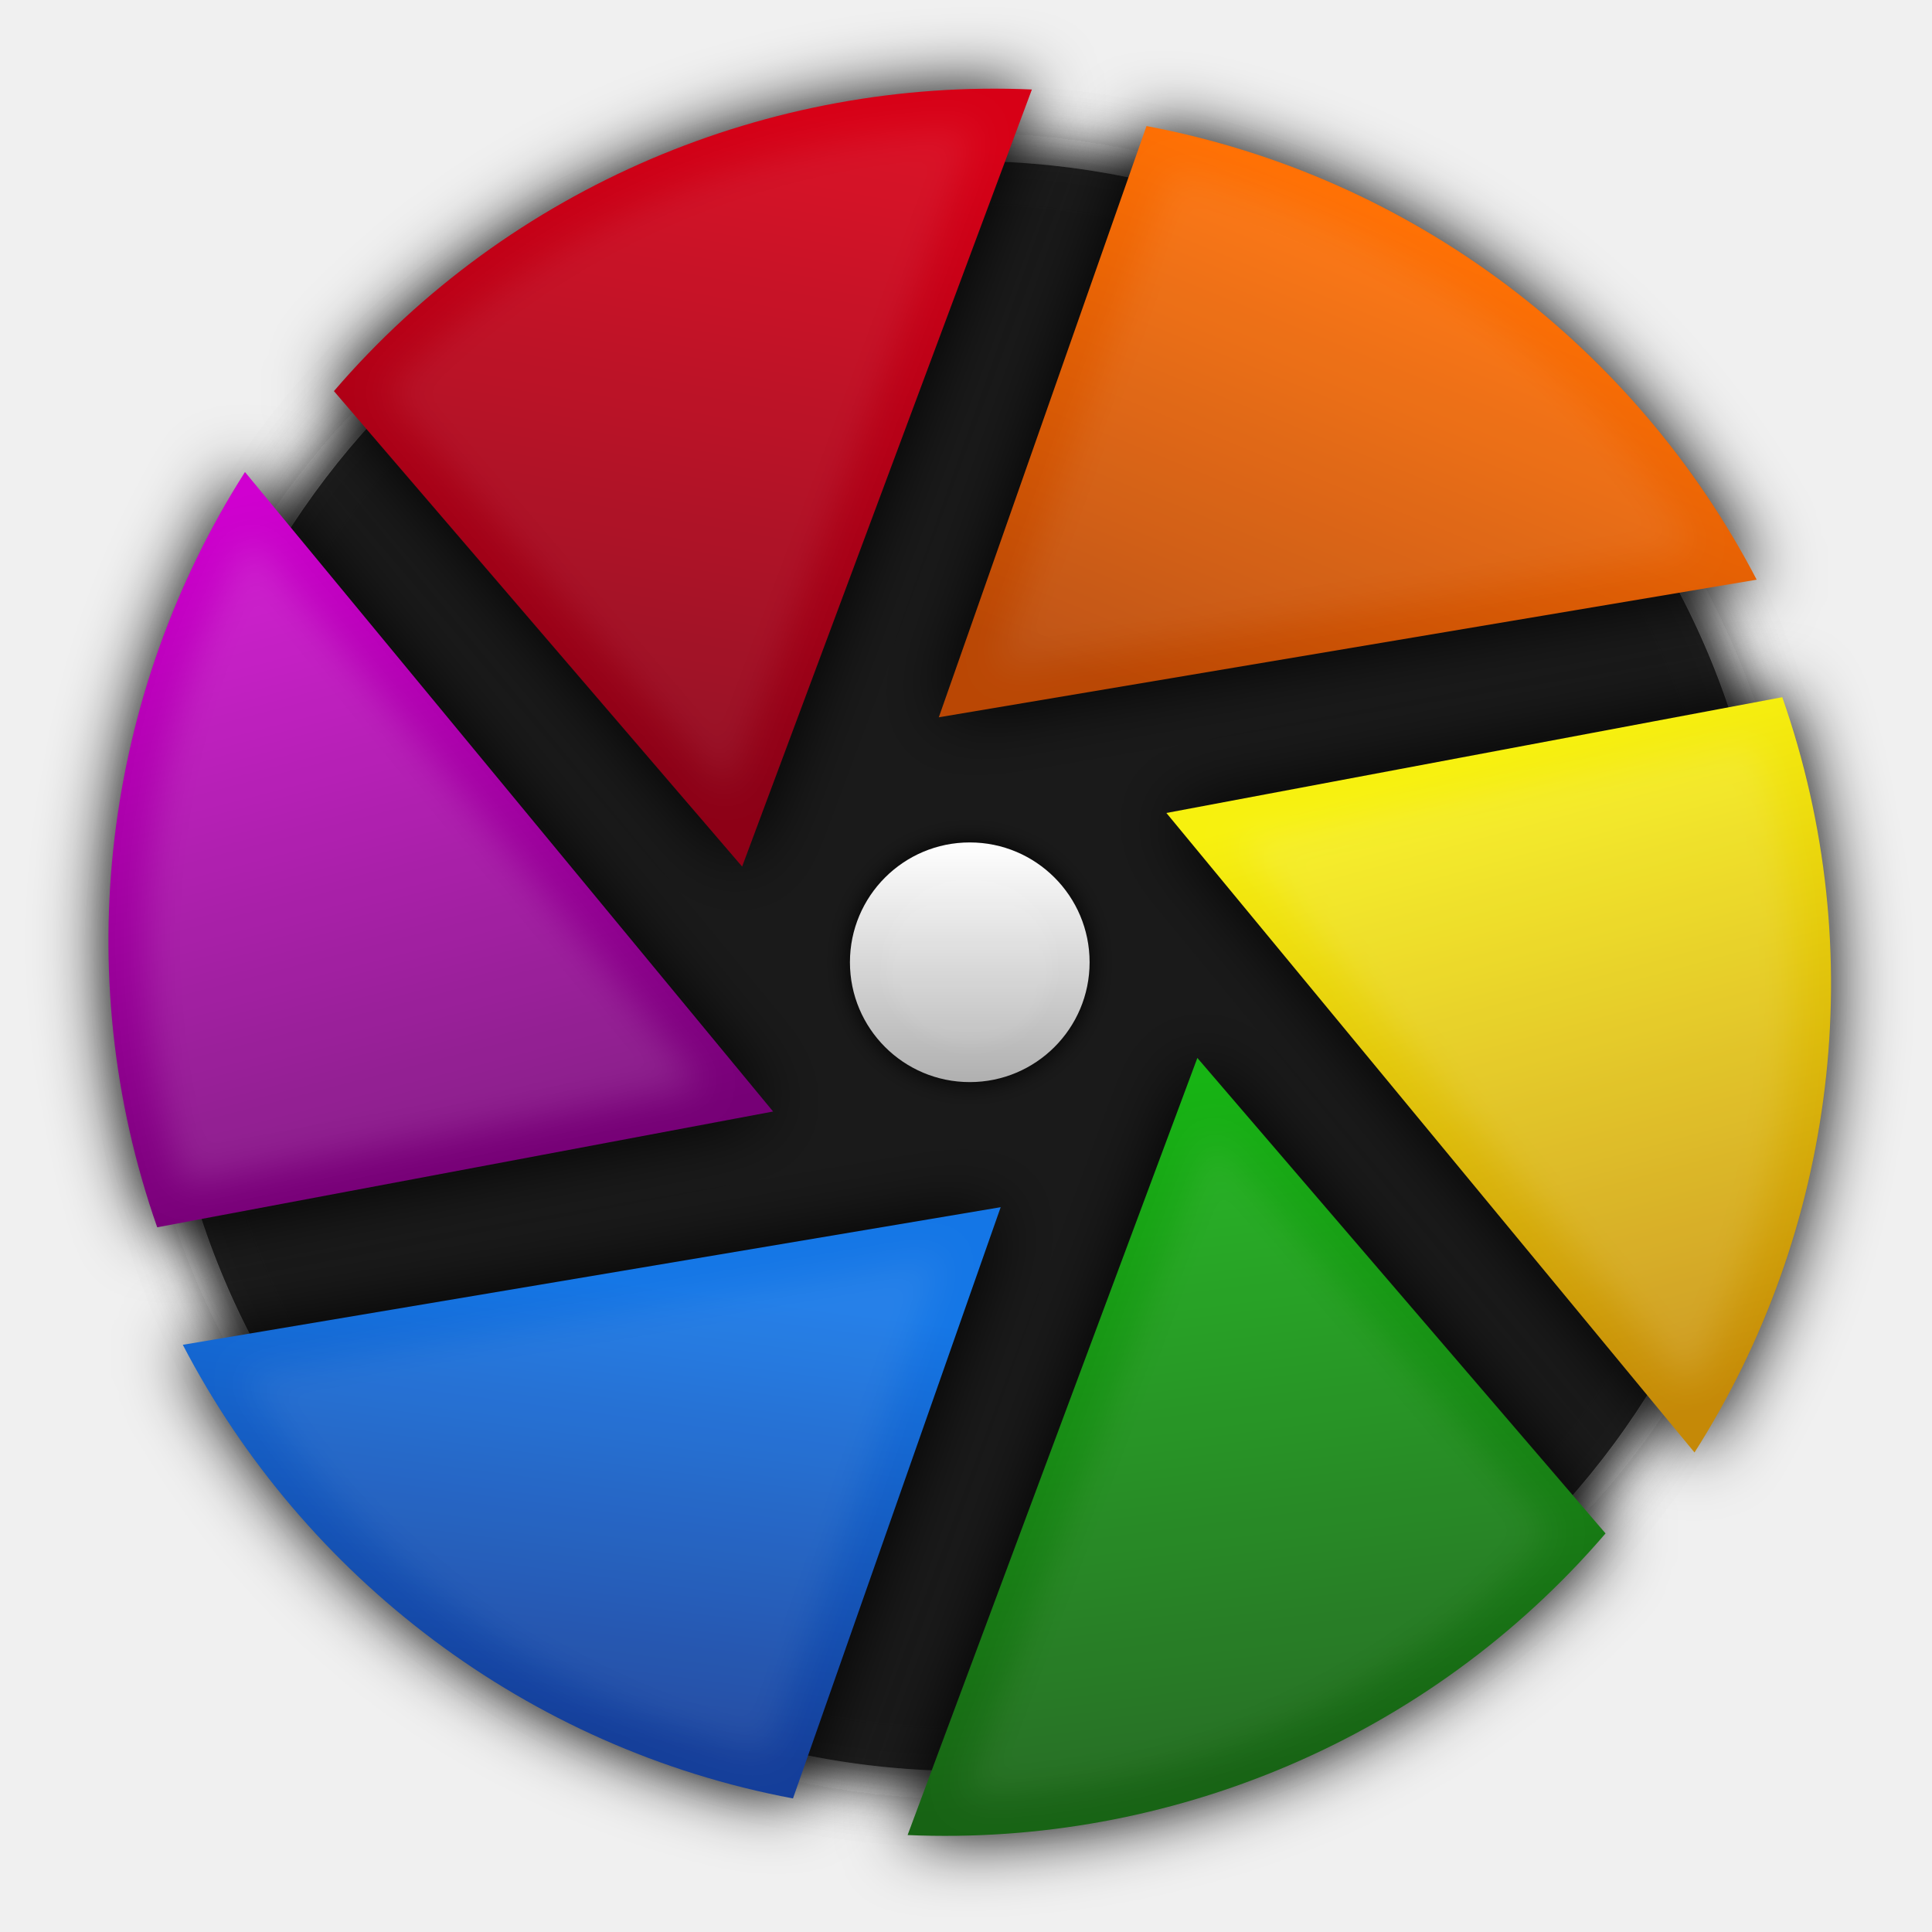
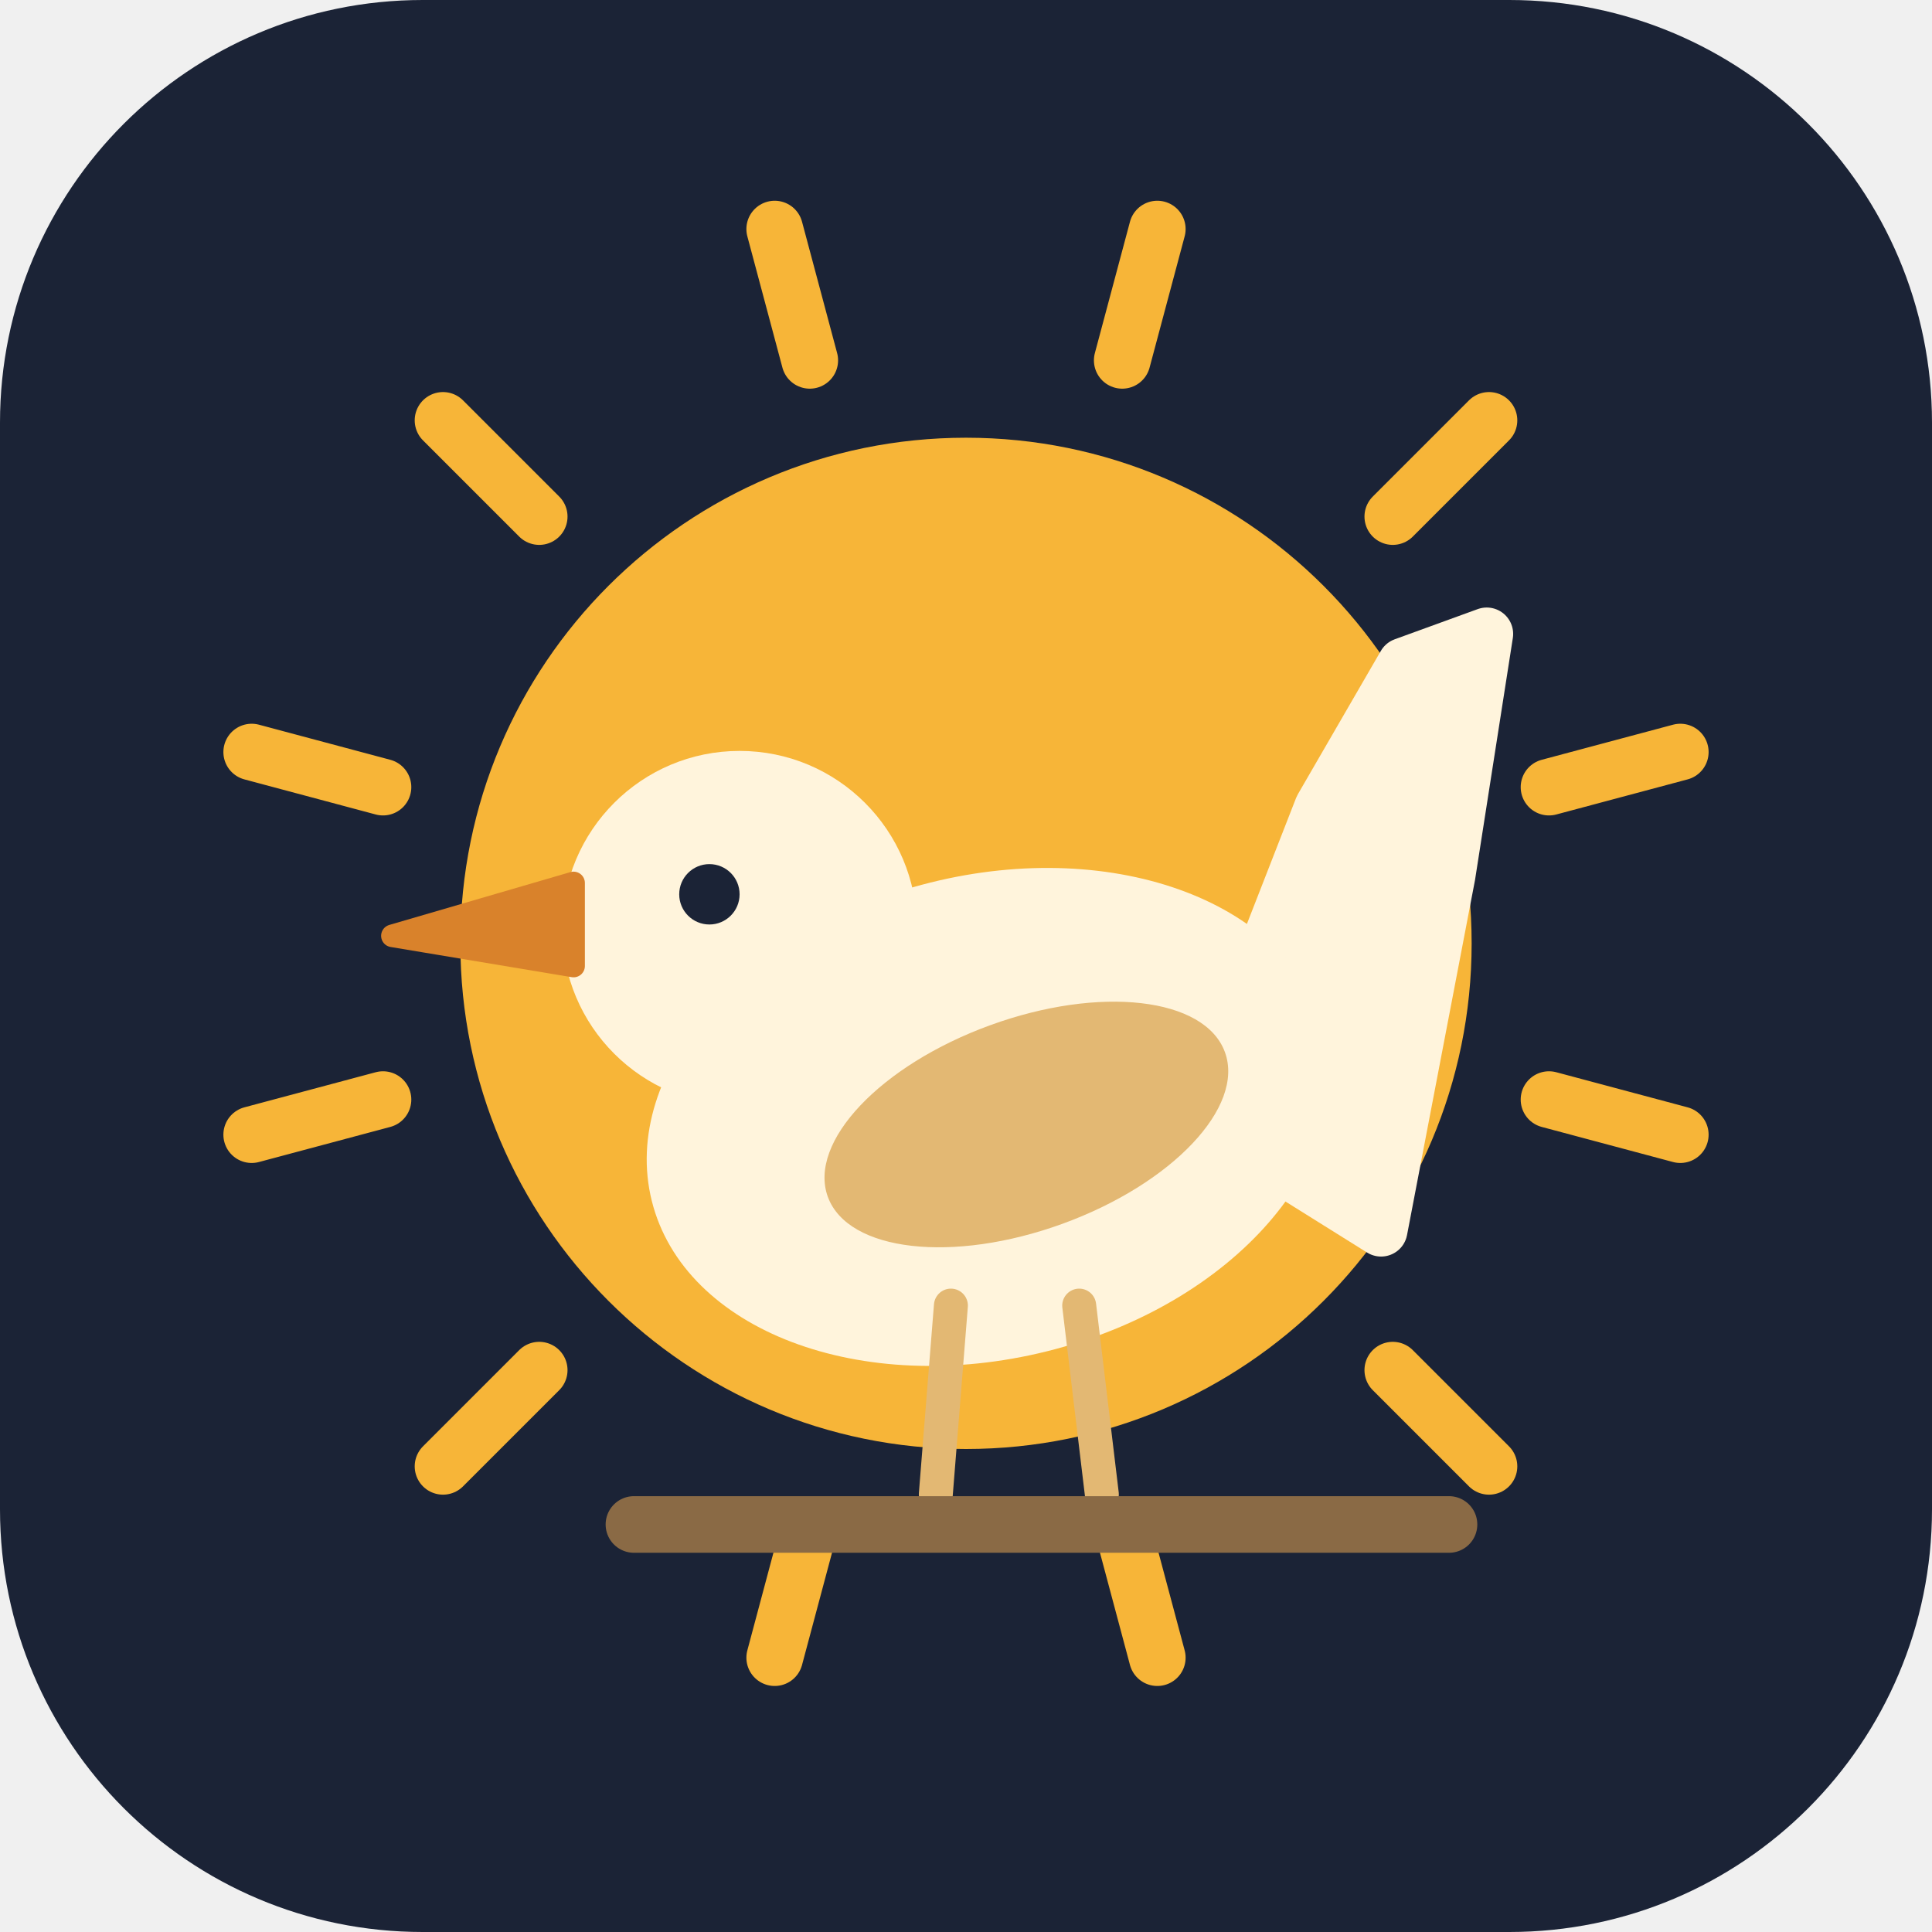
- <svg xmlns="http://www.w3.org/2000/svg" xmlns:xlink="http://www.w3.org/1999/xlink" width="40" height="40" id="svg2" version="1.1">
-   <defs id="defs4">
-     <linearGradient id="linearGradient4206">
-       <stop style="stop-color:#ffffff;stop-opacity:1;" offset="0" id="stop4208" />
-       <stop style="stop-color:#b0b0b0;stop-opacity:1;" offset="1" id="stop4210" />
-     </linearGradient>
-     <linearGradient id="linearGradient4209">
-       <stop style="stop-color:#ffffff;stop-opacity:1;" offset="0" id="stop4211" />
-       <stop style="stop-color:#ffffff;stop-opacity:0;" offset="1" id="stop4213" />
-     </linearGradient>
-     <linearGradient id="linearGradient4163">
-       <stop style="stop-color:#ff7004;stop-opacity:1;" offset="0" id="stop4165" />
-       <stop style="stop-color:#ba4704;stop-opacity:1;" offset="1" id="stop4167" />
-     </linearGradient>
-     <linearGradient id="linearGradient4153">
-       <stop style="stop-color:#d70016;stop-opacity:1;" offset="0" id="stop4155" />
-       <stop style="stop-color:#8d0016;stop-opacity:1;" offset="1" id="stop4157" />
-     </linearGradient>
-     <linearGradient id="linearGradient4143">
-       <stop style="stop-color:#d000d0;stop-opacity:1;" offset="0" id="stop4145" />
-       <stop style="stop-color:#760076;stop-opacity:1;" offset="1" id="stop4147" />
-     </linearGradient>
-     <linearGradient id="linearGradient4133">
-       <stop style="stop-color:#1476e6;stop-opacity:1;" offset="0" id="stop4135" />
-       <stop style="stop-color:#143e9a;stop-opacity:1;" offset="1" id="stop4137" />
-     </linearGradient>
-     <linearGradient id="linearGradient4123">
-       <stop style="stop-color:#17b414;stop-opacity:1;" offset="0" id="stop4125" />
-       <stop style="stop-color:#176314;stop-opacity:1;" offset="1" id="stop4127" />
-     </linearGradient>
-     <linearGradient id="linearGradient4105">
-       <stop style="stop-color:#f7f10e;stop-opacity:1;" offset="0" id="stop4107" />
-       <stop style="stop-color:#c58907;stop-opacity:1;" offset="1" id="stop4109" />
-     </linearGradient>
-     <filter id="filter4107" style="color-interpolation-filters:sRGB">
-       <feGaussianBlur stdDeviation="9" id="feGaussianBlur4109" />
-     </filter>
-     <filter id="filter3902">
-       <feGaussianBlur stdDeviation="9" id="feGaussianBlur3904" />
-     </filter>
-     <linearGradient xlink:href="#linearGradient4163" id="linearGradient3885" gradientUnits="userSpaceOnUse" x1="372.859" y1="593.388" x2="318.297" y2="726.388" gradientTransform="matrix(0.07751938,0,0,0.07751938,23.85394,410.2226)" />
-     <linearGradient xlink:href="#linearGradient4105" id="linearGradient3907" gradientUnits="userSpaceOnUse" gradientTransform="matrix(0.03875969,0.06713375,-0.06713375,0.03875969,86.7237,423.7734)" x1="277.627" y1="637.059" x2="454.048" y2="683.489" />
-     <linearGradient xlink:href="#linearGradient4123" id="linearGradient3911" gradientUnits="userSpaceOnUse" gradientTransform="matrix(-0.03875969,0.06713375,-0.06713375,-0.03875969,106.4233,484.9955)" x1="253.838" y1="725.269" x2="401.186" y2="612.484" />
-     <linearGradient xlink:href="#linearGradient4133" id="linearGradient3915" gradientUnits="userSpaceOnUse" gradientTransform="matrix(-0.07751938,0,0,-0.07751938,63.25313,532.667)" x1="326.125" y1="701.766" x2="342.125" y2="581.766" />
-     <linearGradient xlink:href="#linearGradient4143" id="linearGradient3919" gradientUnits="userSpaceOnUse" gradientTransform="matrix(-0.03875969,-0.06713375,0.06713375,-0.03875969,0.3833629,519.1162)" x1="456.976" y1="694.418" x2="273.627" y2="643.987" />
-     <linearGradient xlink:href="#linearGradient4153" id="linearGradient3923" gradientUnits="userSpaceOnUse" gradientTransform="matrix(0.03875969,-0.06713375,0.06713375,0.03875969,-19.31623,457.894)" x1="432.115" y1="650.053" x2="263.694" y2="710.341" />
-     <filter id="filter3999" x="-0.102" width="1.204" y="-0.141" height="1.282">
-       <feGaussianBlur stdDeviation="9.267" id="feGaussianBlur4001" />
-     </filter>
-     <filter id="filter4007" x="-0.119" width="1.239" y="-0.107" height="1.214">
-       <feGaussianBlur stdDeviation="9.267" id="feGaussianBlur4009" />
-     </filter>
-     <filter id="filter4011" x="-0.102" width="1.204" y="-0.141" height="1.282">
-       <feGaussianBlur stdDeviation="9.267" id="feGaussianBlur4013" />
-     </filter>
-     <filter id="filter4015" x="-0.125" width="1.251" y="-0.11" height="1.221">
-       <feGaussianBlur stdDeviation="9.267" id="feGaussianBlur4017" />
-     </filter>
-     <filter id="filter4019" x="-0.119" width="1.239" y="-0.107" height="1.214">
-       <feGaussianBlur stdDeviation="9.267" id="feGaussianBlur4021" />
-     </filter>
-     <linearGradient xlink:href="#linearGradient4206" id="linearGradient4212" x1="256" y1="224" x2="256" y2="288" gradientUnits="userSpaceOnUse" gradientTransform="matrix(0.07751938,0,0,0.07751938,23.70857,451.5998)" />
-     <filter id="filter4245" x="-0.126" width="1.251" y="-0.111" height="1.221">
-       <feGaussianBlur stdDeviation="9.291" id="feGaussianBlur4247" />
-     </filter>
-     <filter id="filter4257" x="-0.118" width="1.235" y="-0.118" height="1.235">
-       <feGaussianBlur stdDeviation="3.136" id="feGaussianBlur4259" />
-     </filter>
-     <filter id="filter4308">
-       <feGaussianBlur stdDeviation="4.831" id="feGaussianBlur4310" />
-     </filter>
-     <filter id="filter4312">
-       <feGaussianBlur stdDeviation="4.819" id="feGaussianBlur4314" />
-     </filter>
-     <filter id="filter4320">
-       <feGaussianBlur stdDeviation="4.825" id="feGaussianBlur4322" />
-     </filter>
-     <filter id="filter4328">
-       <feGaussianBlur stdDeviation="5.057" id="feGaussianBlur4330" />
-     </filter>
-     <filter id="filter4336">
-       <feGaussianBlur stdDeviation="5.057" id="feGaussianBlur4338" />
-     </filter>
-     <filter id="filter4344">
-       <feGaussianBlur stdDeviation="4.822" id="feGaussianBlur4346" />
-     </filter>
-     <filter id="filter4348">
-       <feGaussianBlur stdDeviation="1.758" id="feGaussianBlur4350" />
-     </filter>
-   </defs>
-   <g id="layer3" style="display:inline" transform="translate(-23.47601,-451.5223)">
-     <path style="opacity:0.95;fill:#1a1a1a;fill-opacity:1;stroke:none;filter:url(#filter4107)" id="path3947" d="M 510,287 A 225,225 0 0 1 288.482,511.973 225,225 0 0 1 60.108,293.963 225,225 0 0 1 274.557,62.242 225,225 0 0 1 509.569,273.08" transform="matrix(0.07407407,0,0,0.07407407,22.3649,450.2631)" />
-     <path style="display:inline;opacity:0.95;fill:#1a1a1a;fill-opacity:1;stroke:none;filter:url(#filter3902)" id="path3892" d="M 510,287 A 225,225 0 0 1 288.482,511.973 225,225 0 0 1 60.108,293.963 225,225 0 0 1 274.557,62.242 225,225 0 0 1 509.569,273.08" transform="matrix(0.07407407,0,0,0.07407407,22.3649,450.2631)" />
-     <path d="M 60.143,471.522 A 16.667,16.667 0 0 1 43.734,488.187 16.667,16.667 0 0 1 26.817,472.038 16.667,16.667 0 0 1 42.702,454.874 16.667,16.667 0 0 1 60.111,470.491" id="path3021" style="display:inline;opacity:0.95;fill:#1a1a1a;fill-opacity:1;stroke:none" />
-   </g>
-   <g id="layer9" style="display:inline" transform="translate(-23.47601,-451.5223)">
-     <path id="path3951" d="m 303.203,32.669 -55.469,157.906 218.438,-36.75 C 433.818,91.69 374.213,46.032 303.203,32.669 Z" style="display:inline;fill:#000000;fill-opacity:1;fill-rule:nonzero;stroke:none;filter:url(#filter3999)" transform="matrix(0.07751938,0,0,0.07751938,23.70857,451.5998)" />
-     <path style="display:inline;fill:#000000;fill-opacity:1;fill-rule:nonzero;stroke:none;filter:url(#filter4245)" d="m 473.012,185.213 -164.485,30.916 141.045,170.797 c 37.633,-59.087 47.372,-133.535 23.44,-201.713 z" id="path3953" transform="matrix(0.07751938,0,0,0.07751938,23.70857,451.5998)" />
-     <path id="path3955" d="M 425.809,408.545 316.793,281.554 239.4,489.102 c 69.987,3.048 139.331,-25.742 186.409,-80.557 z" style="display:inline;fill:#000000;fill-opacity:1;fill-rule:nonzero;stroke:none;filter:url(#filter4007)" transform="matrix(0.07751938,0,0,0.07751938,23.70857,451.5998)" />
-     <path style="display:inline;fill:#000000;fill-opacity:1;fill-rule:nonzero;stroke:none;filter:url(#filter4011)" d="M 208.797,479.331 264.266,321.425 45.828,358.175 c 32.354,62.135 91.959,107.793 162.969,121.156 z" id="path3957" transform="matrix(0.07751938,0,0,0.07751938,23.70857,451.5998)" />
-     <path id="path3959" d="M 38.988,326.787 203.473,295.871 62.428,125.073 C 24.795,184.16 15.055,258.609 38.988,326.787 Z" style="display:inline;fill:#000000;fill-opacity:1;fill-rule:nonzero;stroke:none;filter:url(#filter4015)" transform="matrix(0.07751938,0,0,0.07751938,23.70857,451.5998)" />
-     <path style="display:inline;fill:#000000;fill-opacity:1;fill-rule:nonzero;stroke:none;filter:url(#filter4019)" d="M 86.191,103.455 195.207,230.446 272.6,22.898 C 202.612,19.851 133.269,48.64 86.191,103.455 Z" id="path3961" transform="matrix(0.07751938,0,0,0.07751938,23.70857,451.5998)" />
-     <circle id="path4249" style="display:inline;fill:#000000;fill-opacity:1;stroke:none;filter:url(#filter4257)" cx="256" cy="256" r="32" transform="matrix(0.07751938,0,0,0.07751938,23.70857,451.5998)" />
-   </g>
-   <g id="layer2" style="display:inline" transform="translate(-23.47601,-451.5223)">
-     <path style="display:inline;fill:url(#linearGradient3885);fill-opacity:1;fill-rule:nonzero;stroke:none;" d="m 47.213,454.132 -4.3,12.241 16.933,-2.849 c -2.508,-4.817 -7.129,-8.356 -12.633,-9.392 z" id="path3902" />
-     <path id="path3905" d="m 60.376,465.957 -12.751,2.397 10.934,13.24 c 2.917,-4.58 3.672,-10.352 1.817,-15.637 z" style="display:inline;fill:url(#linearGradient3907);fill-opacity:1;fill-rule:nonzero;stroke:none;" />
-     <path style="display:inline;fill:url(#linearGradient3911);fill-opacity:1;fill-rule:nonzero;stroke:none;" d="m 56.717,483.27 -8.451,-9.844 -5.999,16.089 c 5.425,0.236 10.801,-1.995 14.45,-6.245 z" id="path3909" />
-     <path id="path3913" d="m 39.894,488.757 4.3,-12.241 -16.933,2.849 c 2.508,4.817 7.129,8.356 12.633,9.392 z" style="display:inline;fill:url(#linearGradient3915);fill-opacity:1;fill-rule:nonzero;stroke:none;" />
-     <path style="display:inline;fill:url(#linearGradient3919);fill-opacity:1;fill-rule:nonzero;stroke:none;" d="m 26.731,476.932 12.751,-2.397 -10.934,-13.24 c -2.917,4.58 -3.672,10.352 -1.817,15.637 z" id="path3917" />
-     <path id="path3921" d="m 30.39,459.62 8.451,9.844 5.999,-16.089 c -5.425,-0.236 -10.801,1.996 -14.45,6.245 z" style="display:inline;fill:url(#linearGradient3923);fill-opacity:1;fill-rule:nonzero;stroke:none;" />
-     <circle style="fill:url(#linearGradient4212);fill-opacity:1;stroke:none" id="path4204" cx="43.554" cy="471.445" r="2.481" />
-   </g>
-   <g id="layer6" style="display:inline;opacity:0.5" transform="translate(-23.47601,-451.5223)">
-     <path style="display:inline;opacity:0.15;fill:#ffffff;fill-opacity:1;fill-rule:nonzero;stroke:none;filter:url(#filter4312)" d="m 262.75,177.906 c 62.523,-10.733 125.195,-20.604 187.625,-31.875 C 419.72,95.155 367.864,57.206 309.656,44.25 294.021,88.802 278.385,133.354 262.75,177.906 Z" id="path4023" transform="matrix(0.07751938,0,0,0.07751938,23.70857,451.5998)" />
-     <path style="display:inline;opacity:0.25;fill:#ffffff;fill-opacity:1;fill-rule:nonzero;stroke:none;filter:url(#filter4320)" d="m 327.031,222.844 c 40.523,48.788 80.414,98.102 121.406,146.5 28.721,-51.924 35.593,-115.91 17.781,-172.719 -46.396,8.74 -92.792,17.479 -139.188,26.219 z" id="path4025" transform="matrix(0.07751938,0,0,0.07751938,23.70857,451.5998)" />
-     <path style="display:inline;opacity:0.15;fill:#ffffff;fill-opacity:1;fill-rule:nonzero;stroke:none;filter:url(#filter4336)" d="m 253.688,479.312 c 59.786,-1.051 118.43,-27.005 158.75,-70.875 -30.74,-35.833 -61.479,-71.667 -92.219,-107.5 -22.177,59.458 -44.354,118.917 -66.531,178.375 z" id="path4027" transform="matrix(0.07751938,0,0,0.07751938,23.70857,451.5998)" />
-     <path style="display:inline;opacity:0.15;fill:#ffffff;fill-opacity:1;fill-rule:nonzero;stroke:none;filter:url(#filter4344)" d="M 61.438,365.688 C 92.011,416.624 143.953,454.726 202.344,467.75 217.979,423.198 233.615,378.646 249.25,334.094 186.646,344.625 124.042,355.156 61.438,365.688 Z" id="path4029" transform="matrix(0.07751938,0,0,0.07751938,23.70857,451.5998)" />
-     <path style="display:inline;opacity:0.25;fill:#ffffff;fill-opacity:1;fill-rule:nonzero;stroke:none;filter:url(#filter4308)" d="M 63.25,143.219 C 34.737,195.071 28.061,258.839 45.781,315.375 c 46.417,-8.74 92.833,-17.479 139.25,-26.219 -40.438,-48.938 -80.875,-97.875 -121.312,-146.812 l -0.469,0.875 z" id="path4031" transform="matrix(0.07751938,0,0,0.07751938,23.70857,451.5998)" />
-     <path style="display:inline;opacity:0.15;fill:#ffffff;fill-opacity:1;fill-rule:nonzero;stroke:none;filter:url(#filter4328)" d="m 257.719,32.719 c -59.398,1.052 -117.93,27.161 -158.188,70.812 30.75,35.844 61.5,71.688 92.25,107.531 22.177,-59.458 44.354,-118.917 66.531,-178.375 l -0.594,0.031 z" id="path4033" transform="matrix(0.07751938,0,0,0.07751938,23.70857,451.5998)" />
-     <path style="display:inline;opacity:0.15;fill:#ffffff;fill-opacity:1;stroke:none;filter:url(#filter4348)" d="m 254.781,234.031 c -17.879,-0.186 -28.235,25.629 -14.562,37.5 10.37,10.67 31.407,7.507 36.219,-7.156 5.242,-12.604 -3.314,-29.036 -17.281,-30.156 -1.451,-0.203 -2.911,-0.282 -4.375,-0.188 z" id="path4214" transform="matrix(0.07751938,0,0,0.07751938,23.70857,451.5998)" />
-   </g>
+ <svg xmlns="http://www.w3.org/2000/svg" viewBox="0 0 512 512" width="512" height="512">
+   <rect x="0" y="0" width="512" height="512" rx="112" fill="#1B2336" />
+   <circle cx="256" cy="250" r="134" fill="#F7B538" />
+   <line x1="410.5" y1="291.4" x2="445.3" y2="300.7" stroke="#F7B538" stroke-width="15" stroke-linecap="round" />
+   <line x1="369.1" y1="363.1" x2="394.6" y2="388.6" stroke="#F7B538" stroke-width="15" stroke-linecap="round" />
+   <line x1="297.4" y1="404.5" x2="306.7" y2="439.3" stroke="#F7B538" stroke-width="15" stroke-linecap="round" />
+   <line x1="214.6" y1="404.5" x2="205.3" y2="439.3" stroke="#F7B538" stroke-width="15" stroke-linecap="round" />
+   <line x1="142.9" y1="363.1" x2="117.4" y2="388.6" stroke="#F7B538" stroke-width="15" stroke-linecap="round" />
+   <line x1="101.5" y1="291.4" x2="66.7" y2="300.7" stroke="#F7B538" stroke-width="15" stroke-linecap="round" />
+   <line x1="101.5" y1="208.6" x2="66.7" y2="199.3" stroke="#F7B538" stroke-width="15" stroke-linecap="round" />
+   <line x1="142.9" y1="136.9" x2="117.4" y2="111.4" stroke="#F7B538" stroke-width="15" stroke-linecap="round" />
+   <line x1="214.6" y1="95.5" x2="205.3" y2="60.7" stroke="#F7B538" stroke-width="15" stroke-linecap="round" />
+   <line x1="297.4" y1="95.5" x2="306.7" y2="60.7" stroke="#F7B538" stroke-width="15" stroke-linecap="round" />
+   <line x1="369.1" y1="136.9" x2="394.6" y2="111.4" stroke="#F7B538" stroke-width="15" stroke-linecap="round" />
+   <line x1="410.5" y1="208.6" x2="445.3" y2="199.3" stroke="#F7B538" stroke-width="15" stroke-linecap="round" />
+   <polygon points="318,296 350,214 372,176 394,168 384,232 366,326" fill="#FFF4DC" stroke="#FFF4DC" stroke-width="14" stroke-linejoin="round" />
+   <ellipse cx="262" cy="296" rx="92" ry="64" transform="rotate(-14 262 296)" fill="#FFF4DC" />
+   <circle cx="196" cy="246" r="47" fill="#FFF4DC" />
+   <ellipse cx="272" cy="298" rx="56" ry="28" transform="rotate(-20 272 298)" fill="#E3B873" />
+   <polygon points="152,234 104,248 152,256" fill="#D9822B" stroke="#D9822B" stroke-width="6" stroke-linejoin="round" />
+   <circle cx="188" cy="237" r="8" fill="#1B2336" />
+   <line x1="252.0" y1="346.0" x2="248.0" y2="396.0" stroke="#E3B873" stroke-width="9" stroke-linecap="round" />
+   <line x1="286.0" y1="346.0" x2="292.0" y2="396.0" stroke="#E3B873" stroke-width="9" stroke-linecap="round" />
+   <line x1="168.0" y1="404.0" x2="384.0" y2="404.0" stroke="#8A6A45" stroke-width="15" stroke-linecap="round" />
</svg>
